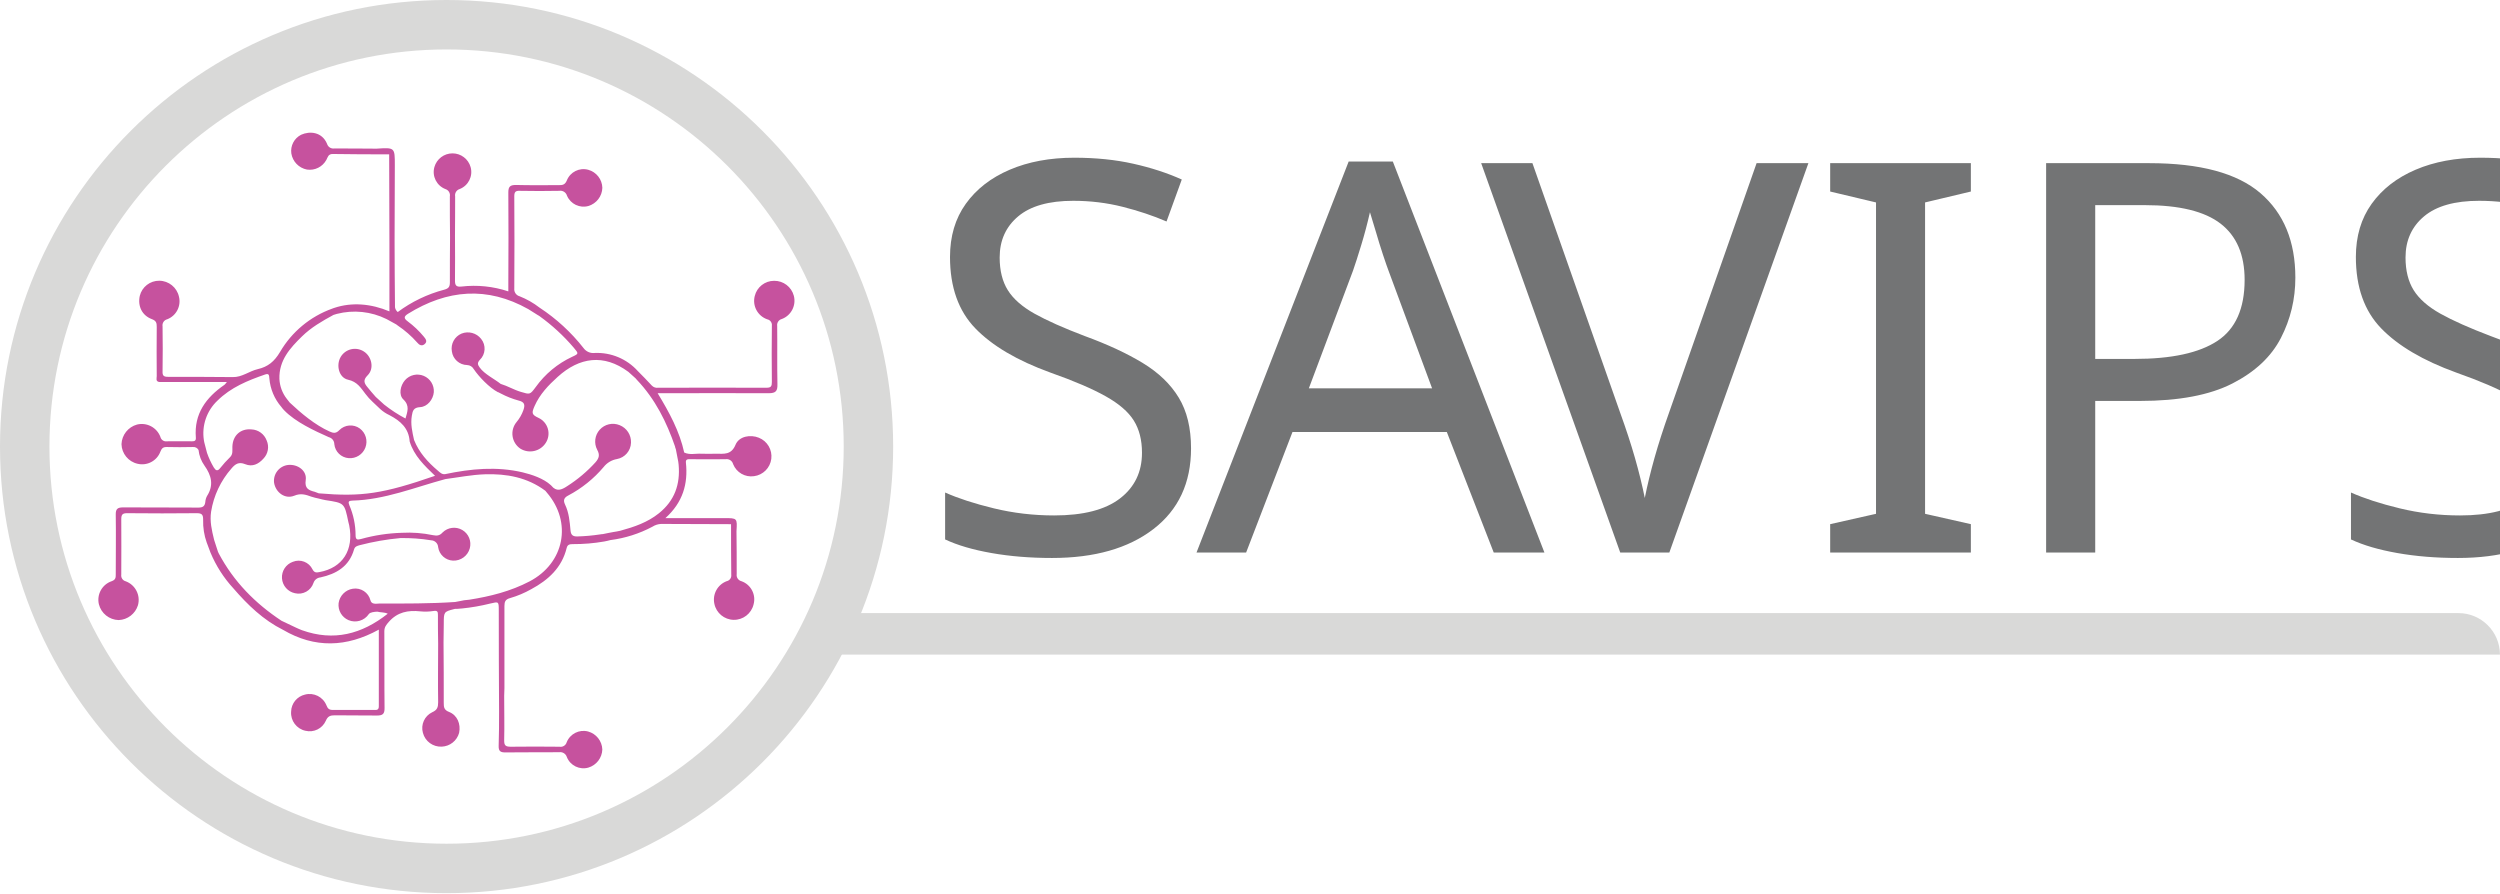
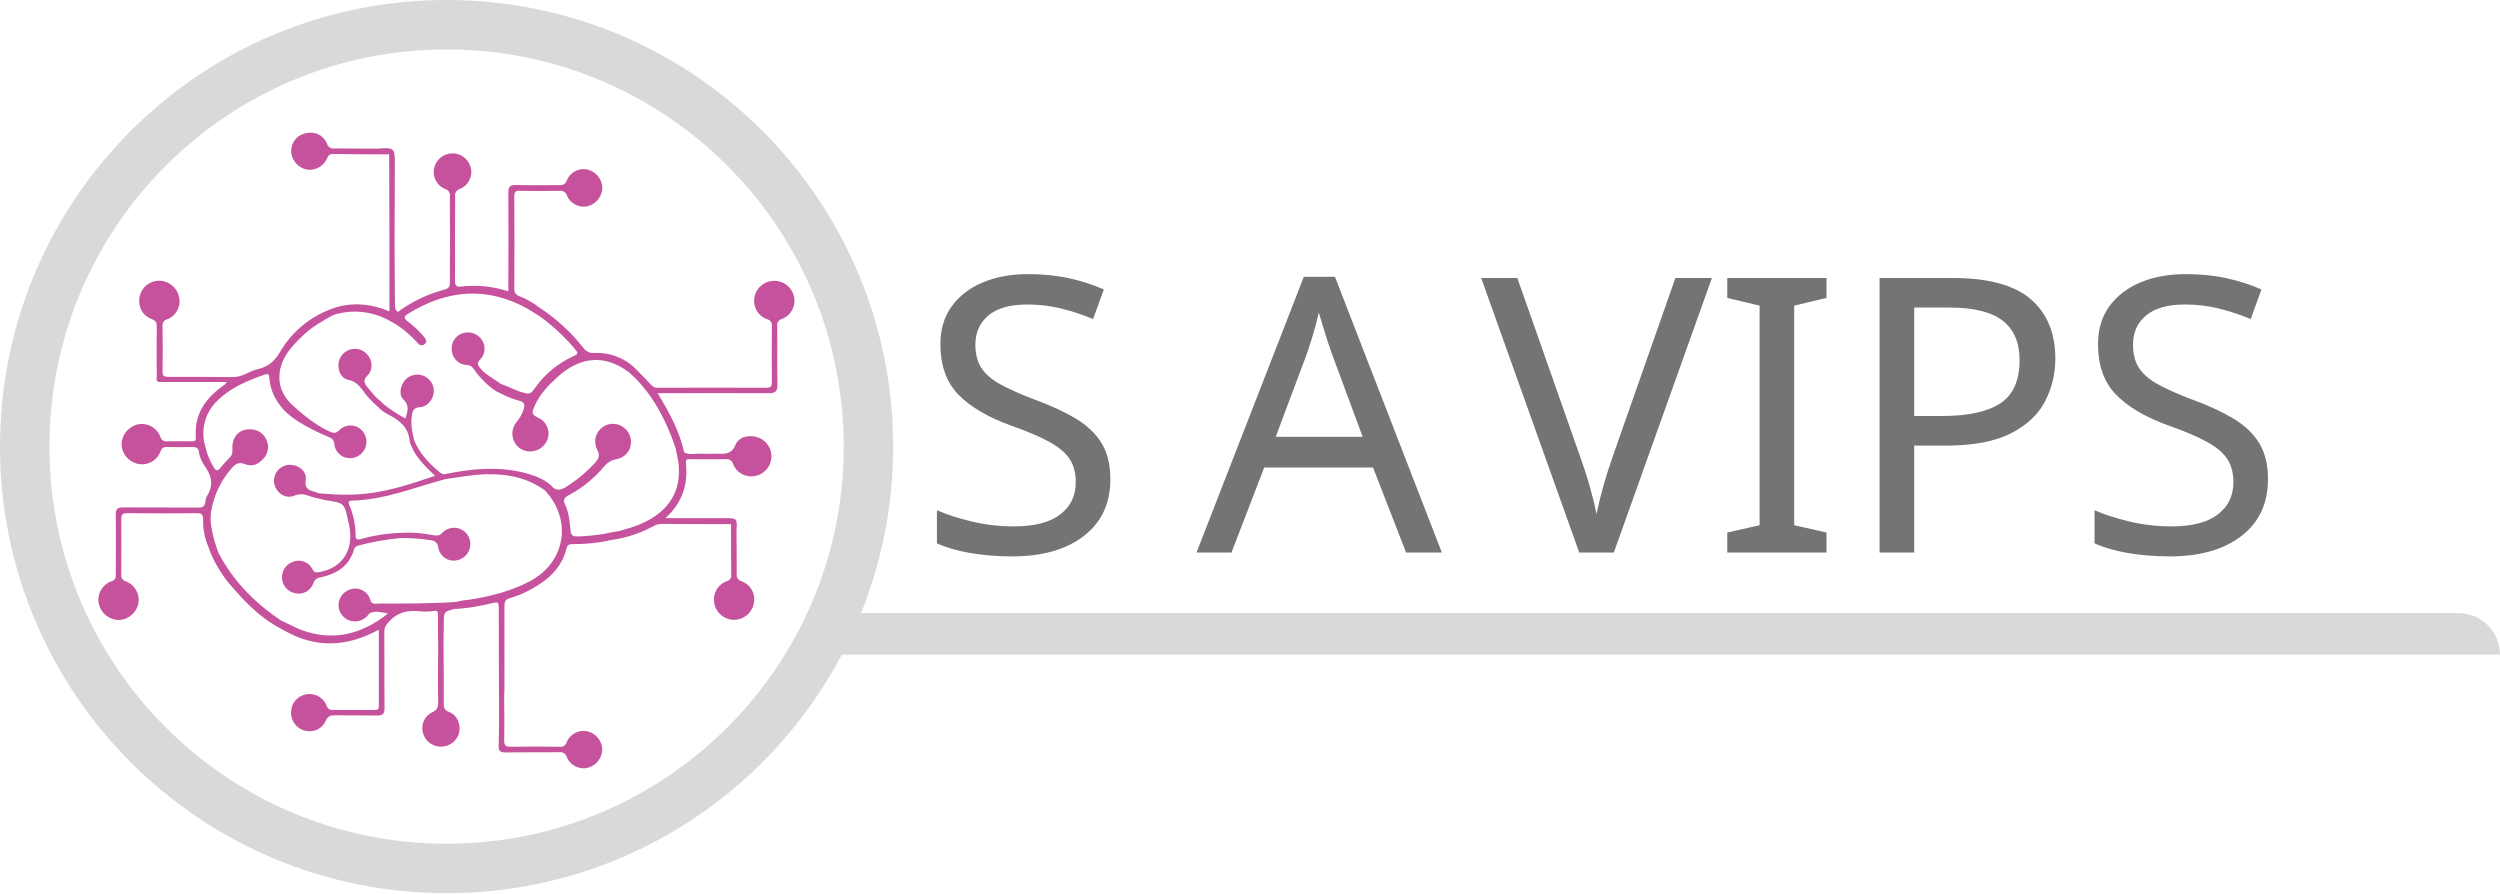
<svg xmlns="http://www.w3.org/2000/svg" viewBox="0 0 910.14 325.15">
  <g id="Layer_2" data-name="Layer 2">
    <g id="Layer_1-2" data-name="Layer 1">
      <path d="M289,107.68a7.33,7.33,0,0,0-7.17-5.45,7.25,7.25,0,0,0-7.07,5.57,7.11,7.11,0,0,0,4.53,8.44A2.11,2.11,0,0,1,281,118.6c-.08,6.82-.08,13.66,0,20.48,0,1.48-.27,2.09-1.94,2.08-13.15-.07-26.29,0-39.44,0a2.66,2.66,0,0,1-2.3-.77c-1.64-1.83-3.41-3.55-5.14-5.33a20,20,0,0,0-15.68-6.56,4.38,4.38,0,0,1-4.07-1.8,67.24,67.24,0,0,0-16-14.7,29.72,29.72,0,0,0-7.27-4.14,2.64,2.64,0,0,1-1.93-2.83q.12-16.78,0-33.56c0-1.55.41-2.07,2-2,4.78.1,9.56.09,14.34,0a2.52,2.52,0,0,1,2.85,1.78A6.56,6.56,0,0,0,214.19,75a7.13,7.13,0,0,0,5.1-6.63,7,7,0,0,0-5.17-6.57,6.52,6.52,0,0,0-7.76,3.89c-.65,1.56-1.52,1.73-2.89,1.71-5.21,0-10.43.08-15.63-.06-2.1,0-2.79.57-2.78,2.74.1,11,.05,22,0,33v3A39.46,39.46,0,0,0,168,104.32c-2,.22-2.39-.5-2.36-2.35.09-5.37,0-10.75,0-16.12,0-4.78.09-9.56.06-14.34a2.36,2.36,0,0,1,1.63-2.68,6.66,6.66,0,0,0,4-8,6.85,6.85,0,0,0-13.19,0,6.66,6.66,0,0,0,4,8,2.35,2.35,0,0,1,1.63,2.68c0,4.95,0,9.9.07,14.85,0,5.45-.11,10.91-.06,16.36,0,1.59-.34,2.29-2.08,2.75a49.52,49.52,0,0,0-16.9,8.13,2.84,2.84,0,0,1-1-1.73c-.11-8-.11-16-.15-24q0-13.87.09-27.75c0-6.43,0-6.43-6.65-6-5.12,0-10.24-.11-15.37-.07a2.39,2.39,0,0,1-2.66-1.7c-1.83-4.34-6.26-4.73-9.44-3.29a6.61,6.61,0,0,0-3.56,6.8,7.13,7.13,0,0,0,5.67,5.87,6.88,6.88,0,0,0,7.09-3.54c.54-1,.67-2.16,2.37-2.13,6.83.14,13.66.1,20.49.13q0,16.11.09,32.23v24.94c-6.63-2.79-13.61-3.43-20.08-1.27l-.41.14-.34.13a36.1,36.1,0,0,0-19,15.79c-2.07,3.48-4.4,5.38-8.07,6.23-3.13.71-5.76,3-9.14,2.9-7.86-.05-15.7-.12-23.55-.09-1.54,0-2.07-.38-2-2,.09-5.47.08-10.93,0-16.39a2.26,2.26,0,0,1,1.7-2.57A7,7,0,0,0,65.15,108,7.41,7.41,0,0,0,58,102.2a7.24,7.24,0,0,0-7.11,5.51c-.81,3.73.79,7.13,4.41,8.48,1.59.59,1.77,1.41,1.76,2.8q-.08,9,0,17.92c0,.82-.5,2,1,2.17H82.59a7.29,7.29,0,0,1-.86,1C75,144.72,70.61,150.63,71.3,159.28c.1,1.26-.53,1.39-1.51,1.38-3,0-6-.06-9,0a2.11,2.11,0,0,1-2.4-1.62,7.26,7.26,0,0,0-8.51-4.48,7.72,7.72,0,0,0-5.65,7.13,7.52,7.52,0,0,0,5.86,7.15,7.1,7.1,0,0,0,8.29-4.39c.49-1.24,1-1.74,2.35-1.71q4.74.12,9.48,0a2.07,2.07,0,0,1,2.07,1.09,11.94,11.94,0,0,0,2.16,5.68c2.55,3.58,3.46,7.13.92,11.08a5.43,5.43,0,0,0-.62,2.2c-.19,1.58-1,2-2.53,2-9.14-.08-18.27,0-27.4-.07-2,0-2.71.56-2.67,2.62.11,7.25,0,14.52,0,21.77,0,1.13,0,1.93-1.46,2.47a7.15,7.15,0,0,0-4.69,8.37,7.62,7.62,0,0,0,7.23,5.79,7.66,7.66,0,0,0,7-5.39,7.23,7.23,0,0,0-4.46-8.73,2.17,2.17,0,0,1-1.61-2.43c0-6.74.07-13.49,0-20.23,0-1.74.57-2.14,2.21-2.13,8.45.08,16.9.1,25.35,0,1.88,0,2.25.66,2.24,2.36a22.91,22.91,0,0,0,1.32,8.37l.16.41,1.19,3.18A44.47,44.47,0,0,0,85,214.23c5.18,6,10.86,11.49,18.08,15.09,11.51,6.74,23.07,6.37,34.83-.1,0,9.53,0,18.73,0,27.93,0,1.51-1,1.31-1.88,1.31-5,0-9.91,0-14.86,0-1.32,0-1.85-.45-2.34-1.71a6.61,6.61,0,0,0-7.76-3.89,6.52,6.52,0,0,0-5.09,6.24,6.63,6.63,0,0,0,5.21,6.94,6.43,6.43,0,0,0,7.42-3.63c.71-1.68,1.64-2,3.27-2,5.12.09,10.24,0,15.36.08,2.11,0,2.79-.59,2.76-2.74-.11-9.3,0-18.62-.08-27.92,0-1.52.68-2.35,1.63-3.43,3.14-3.58,7-4.31,11.47-3.83a18.68,18.68,0,0,0,4.84-.14c1.42-.23,1.58.32,1.57,1.46,0,3.5,0,7,.08,10.5,0,7.08-.12,14.17,0,21.26,0,1.8-.32,2.84-2.15,3.64a6.4,6.4,0,0,0-3.39,7.53,6.73,6.73,0,0,0,6.85,5,6.84,6.84,0,0,0,6.32-5c.68-3.24-.66-6.47-3.67-7.64-1.79-.69-1.93-1.7-1.92-3.26,0-7.34,0-14.68-.08-22,0-2.29.09-4.57.09-6.85,0-4.24,0-4.37,3.69-5.31l.36-.09c.55,0,1.09,0,1.63-.08l.93-.07a72,72,0,0,0,10.28-1.79c3.12-.75,3.12-.75,3.13,2.38q0,18.44.11,36.85c0,4.18,0,8.36-.15,12.54-.07,2,.68,2.45,2.54,2.42,6.49-.1,13,0,19.46-.07a2.54,2.54,0,0,1,2.84,1.8,6.51,6.51,0,0,0,7.79,3.81,7.14,7.14,0,0,0,5.11-6.62,7.05,7.05,0,0,0-5.2-6.54,6.58,6.58,0,0,0-7.76,3.89,2.3,2.3,0,0,1-2.64,1.66c-5.89-.05-11.78-.09-17.67,0-1.86,0-2.5-.36-2.46-2.36.13-5.37,0-10.75,0-16.13,0-.93.09-1.87.09-2.8,0-10,0-20,0-29.94,0-1.62.39-2.43,2.06-2.88a35.92,35.92,0,0,0,7.73-3.26c6.22-3.35,11.13-7.85,12.87-15,.33-1.32,1.19-1.37,2.28-1.39a64.41,64.41,0,0,0,11.35-.95c.77-.14,1.53-.31,2.29-.52a44.53,44.53,0,0,0,15.32-4.88,6.42,6.42,0,0,1,3.1-1c8.5.06,17,.06,25.5.09,0,6.14,0,12.28.08,18.42a2.1,2.1,0,0,1-1.66,2.33,7.17,7.17,0,0,0-4.49,8.24,7.31,7.31,0,0,0,14.26.27,7,7,0,0,0-4.4-8.5,2.3,2.3,0,0,1-1.73-2.59c0-5.21,0-10.41-.08-15.61.3-4.78.3-4.77-4.51-4.77H242.25c6.34-5.72,8.28-12.48,7.46-20.17-.15-1.36.73-1.27,1.6-1.27,4.27,0,8.53.06,12.79,0a2.44,2.44,0,0,1,2.8,1.8,7.09,7.09,0,0,0,7.59,4.38,7.29,7.29,0,0,0,1.78-14c-3.09-1.26-7.21-.54-8.49,2.54-1.56,3.81-4.24,3.28-7.1,3.28-1.78,0-3.58.09-5.36,0-2.07-.13-4.21.53-6.23-.43-1.69-7.73-5.4-14.57-9.67-21.6h3.08c12.47,0,24.93-.06,37.39,0,2.5,0,3.2-.77,3.14-3.21-.15-7.08,0-14.17-.09-21.26a2.27,2.27,0,0,1,1.71-2.55A7.11,7.11,0,0,0,289,107.68Zm-43.25,55,.12.36.06.19.13.38v0l.87,4.5c.05.37.1.73.13,1.09.63,7.12-1.46,13.05-7.14,17.63-4.16,3.35-9,5-14.09,6.39-.53.14-1.09.23-1.64.33l-.14,0-.35.08-.1,0c-.24,0-3.92.78-4.17.82l-.24,0-.69.1a67.23,67.23,0,0,1-8.39.75c-1.57,0-2.26-.52-2.41-2.19-.29-3.22-.56-6.48-2-9.45-.77-1.62-.28-2.53,1.19-3.28a43.36,43.36,0,0,0,12.87-10.36,7.86,7.86,0,0,1,4.85-2.9,6.23,6.23,0,0,0,5.11-5.93,6.56,6.56,0,0,0-4.17-6.42,6.45,6.45,0,0,0-8.12,9c1,1.84.68,3-.62,4.51A50.67,50.67,0,0,1,206.47,177c-2.05,1.36-3.88,2.13-5.75-.19l-.06-.06-.18-.17h0c-2.61-2.39-6.87-3.82-10.18-4.61-9.45-2.23-18.86-1.33-28.24.64-1.16.18-1.89-.61-2.64-1.25-3.68-3.11-6.86-6.62-8.68-11.18-.64-2.91-1.33-5.8-.81-8.82.29-1.75.57-3,3-3.14,2.69-.12,4.77-2.82,5-5.42a6,6,0,0,0-10.5-4.38c-1.73,2-2.35,5.35-.58,7,2.42,2.32,1.45,4.48.77,6.94a49.92,49.92,0,0,1-7.75-5.06l0,0-3.08-2.8c-1.35-1.54-2-2.28-2.94-3.46-1.22-1.45-1.84-2.59,0-4.42,2.46-2.44,1.51-6.82-1.39-8.66a6,6,0,0,0-8.44,2c-1.75,3-.64,7.56,2.7,8.28s4.62,2.95,6.33,5.17a21.14,21.14,0,0,0,2.57,2.85h0l2.41,2.28.36.34.12.11a13,13,0,0,0,3.26,2.14c4,2.09,7.05,4.74,7.37,9.58,1.58,5.22,5.41,8.83,9.24,12.51-18.91,6.55-26.7,7.72-42.33,6.38a12.91,12.91,0,0,0-1.42-.54c-2.23-.57-3.79-1.2-3.33-4.3.5-3.34-2.85-5.85-6.43-5.49a5.81,5.81,0,0,0-5.09,6.49c.6,3.56,4,6.06,7.34,4.71,2.39-1,4.18-.4,6.22.34a24.46,24.46,0,0,0,2.71.7c.82.2,1.64.44,2.48.57,6.85,1.05,6.85,1,8.28,7.89.09.42.22.82.31,1.24,1.8,9-2.39,15.55-10.89,17.07-1,.18-1.76.31-2.46-1a5.61,5.61,0,0,0-7.16-2.75,5.95,5.95,0,0,0,.79,11.44,5.7,5.7,0,0,0,6.73-3.76,2.94,2.94,0,0,1,2.53-2c5.8-1.27,10.46-4,12.23-10.17.32-1.11,1.14-1.3,2.08-1.57a91.87,91.87,0,0,1,14.8-2.58,62.64,62.64,0,0,1,11.19.81,2.65,2.65,0,0,1,2.55,2.5,5.73,5.73,0,0,0,5.41,4.9,6.08,6.08,0,0,0,6.11-4.47,5.94,5.94,0,0,0-9.89-5.8c-1.12,1.27-2.13,1.25-3.52,1a43.67,43.67,0,0,0-11.35-.86,61.88,61.88,0,0,0-14.82,2.25c-1.39.39-2,.28-2-1.39a27.65,27.65,0,0,0-2.27-10.9c-.51-1.26-.27-1.64,1.08-1.68,11.83-.31,22.69-4.82,33.9-7.84,4.79-.62,9.52-1.58,14.38-1.74,7.84-.26,15.41,1.09,22,6h0a6,6,0,0,0,.51.62c9.38,10.86,6.44,25.74-6.28,32.38-6.92,3.61-14.31,5.46-21.94,6.66-.56.09-1.14.12-1.72.18h-.07l-1.35.27-2,.38c-9.16.62-18.33.56-27.5.57a.76.76,0,0,1-.21,0h0c-1.26.09-2.75.29-3.11-1.17a5.68,5.68,0,0,0-6.43-4.23,6.18,6.18,0,0,0-5.17,5.25,6,6,0,0,0,3.58,6.17,6.06,6.06,0,0,0,7.42-2.19c.49-.69,2.05-.83,3.09-.88h0c1.2.33,2.6.15,3.8.75-9.47,7.46-19.67,10.14-31.23,6-.74-.27-1.44-.61-2.16-.93h0L102.5,226c-9.59-6.32-17.42-14.27-22.84-24.48-.1-.2-.2-.4-.29-.61l-1.13-3.48-.24-.74a2,2,0,0,1-.09-.33c-.81-3.31-1.58-6.57-1.06-10.07a31.35,31.35,0,0,1,7.41-15.73c1.43-1.7,2.71-2.5,5-1.57,2.6,1.07,4.83,0,6.62-2a6,6,0,0,0,1.19-6.66,6.17,6.17,0,0,0-5.47-4c-4-.39-6.87,2.18-7,6.28-.05,1.33.29,2.71-.86,3.84a41.28,41.28,0,0,0-3.61,4c-.94,1.2-1.59.87-2.3-.27a29.19,29.19,0,0,1-2.47-5.32l-1-3.86c-.05-.24-.1-.47-.13-.71a16.35,16.35,0,0,1,4.93-14.43c4.9-4.84,11-7.32,17.34-9.52,1.42-.5,1.48.25,1.56,1.39a18.18,18.18,0,0,0,4.39,10.45,9.66,9.66,0,0,0,1,1.19l0,0c4.08,4.25,11,7.45,16.26,9.79a2.63,2.63,0,0,1,2,2.53,5.68,5.68,0,0,0,5.22,5.1A6,6,0,0,0,131,156a5.74,5.74,0,0,0-7.47.59c-1.25,1.33-2.23,1.09-3.55.5-5.23-2.34-10.3-6.57-14.5-10.53h0c-.32-.47-.74-.89-1.07-1.36a12.75,12.75,0,0,1-2.69-7.27c-.19-6.76,3.87-11.2,8.22-15.46,3.35-3.28,7.37-5.6,11.46-7.82h0c.11,0,.43-.14,1.25-.38a26.06,26.06,0,0,1,18.07,1.89l3.53,1.94h0a6,6,0,0,0,.5.38,37,37,0,0,1,7.12,6.21c.7.85,1.62,1.46,2.65.64,1.26-1,.42-2-.29-2.85a33.71,33.71,0,0,0-5.75-5.45c-1.35-1-1.66-1.71,0-2.76,14.31-8.88,28.88-10.13,43.85-1.73l3.69,2.32.07,0,.35.25a70.43,70.43,0,0,1,12.38,11.4c1.86,2.24,2,2.23-.55,3.4a34,34,0,0,0-13.24,11c-2.11,2.83-2.09,2.74-5.43,1.75-2.53-.75-4.8-2.14-7.32-2.9h0c-2.25-1.79-5.91-3.54-7.63-5.94-.72-1-1-1.63,0-2.77a5.67,5.67,0,0,0,.5-7.69,6.17,6.17,0,0,0-7.14-1.91,5.91,5.91,0,0,0-3.51,6.45,5.72,5.72,0,0,0,5.58,5,2.83,2.83,0,0,1,2.39,1.48c1.9,2.82,5.72,6.79,8.8,8.4l.11,0c.32.19.66.35,1,.51a30.94,30.94,0,0,0,6.42,2.53c2.13.52,2.44,1.49,1.75,3.47a14.16,14.16,0,0,1-2.5,4.37,6.6,6.6,0,0,0,1.4,9.68,6.76,6.76,0,0,0,9.22-2.08,6.27,6.27,0,0,0-2.6-9.12c-2.6-1.2-2.55-1.83-1.43-4.37,1.87-4.23,5-7.51,8.37-10.55,7.94-7.2,16.79-8.47,25.75-1.85l2.62,2.36h0a5.82,5.82,0,0,0,.46.53C238.54,145.29,242.7,153.67,245.79,162.66Z" fill="#c6529e" />
-       <text transform="translate(333.95 201.15)" font-size="198.53" fill="#737475" font-family="HPSimplified-Regular, HP Simplified">
+       <text transform="translate(333.95 201.15)" font-size="140" fill="#737475" font-family="Syncopate">
        <tspan letter-spacing="0em">S</tspan>
        <tspan x="101.65" y="0" letter-spacing="-0.03em">A</tspan>
        <tspan x="205.28" y="0">VIPS</tspan>
      </text>
    </g>
    <g id="Layer_2-2" data-name="Layer 2">
      <circle cx="162.58" cy="162.58" r="153.58" fill="none" stroke="#d9d9d8" stroke-miterlimit="10" stroke-width="18" />
      <path d="M304.77,223.2H895a15.12,15.12,0,0,1,15.12,15.12v0a0,0,0,0,1,0,0H304.77a4.65,4.65,0,0,1-4.65-4.65v-5.82a4.65,4.65,0,0,1,4.65-4.65Z" fill="#d9d9d8" />
    </g>
  </g>
</svg>
